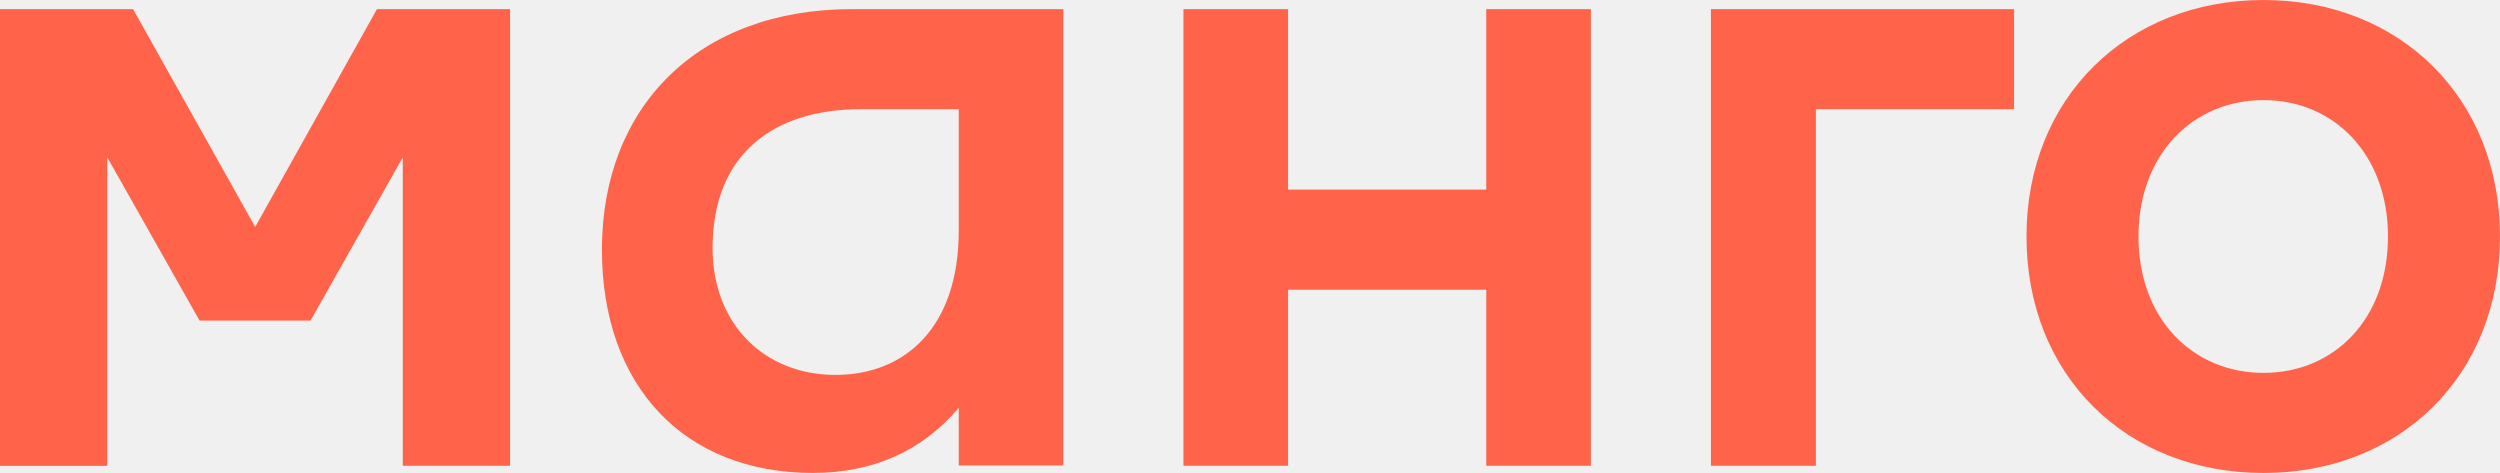
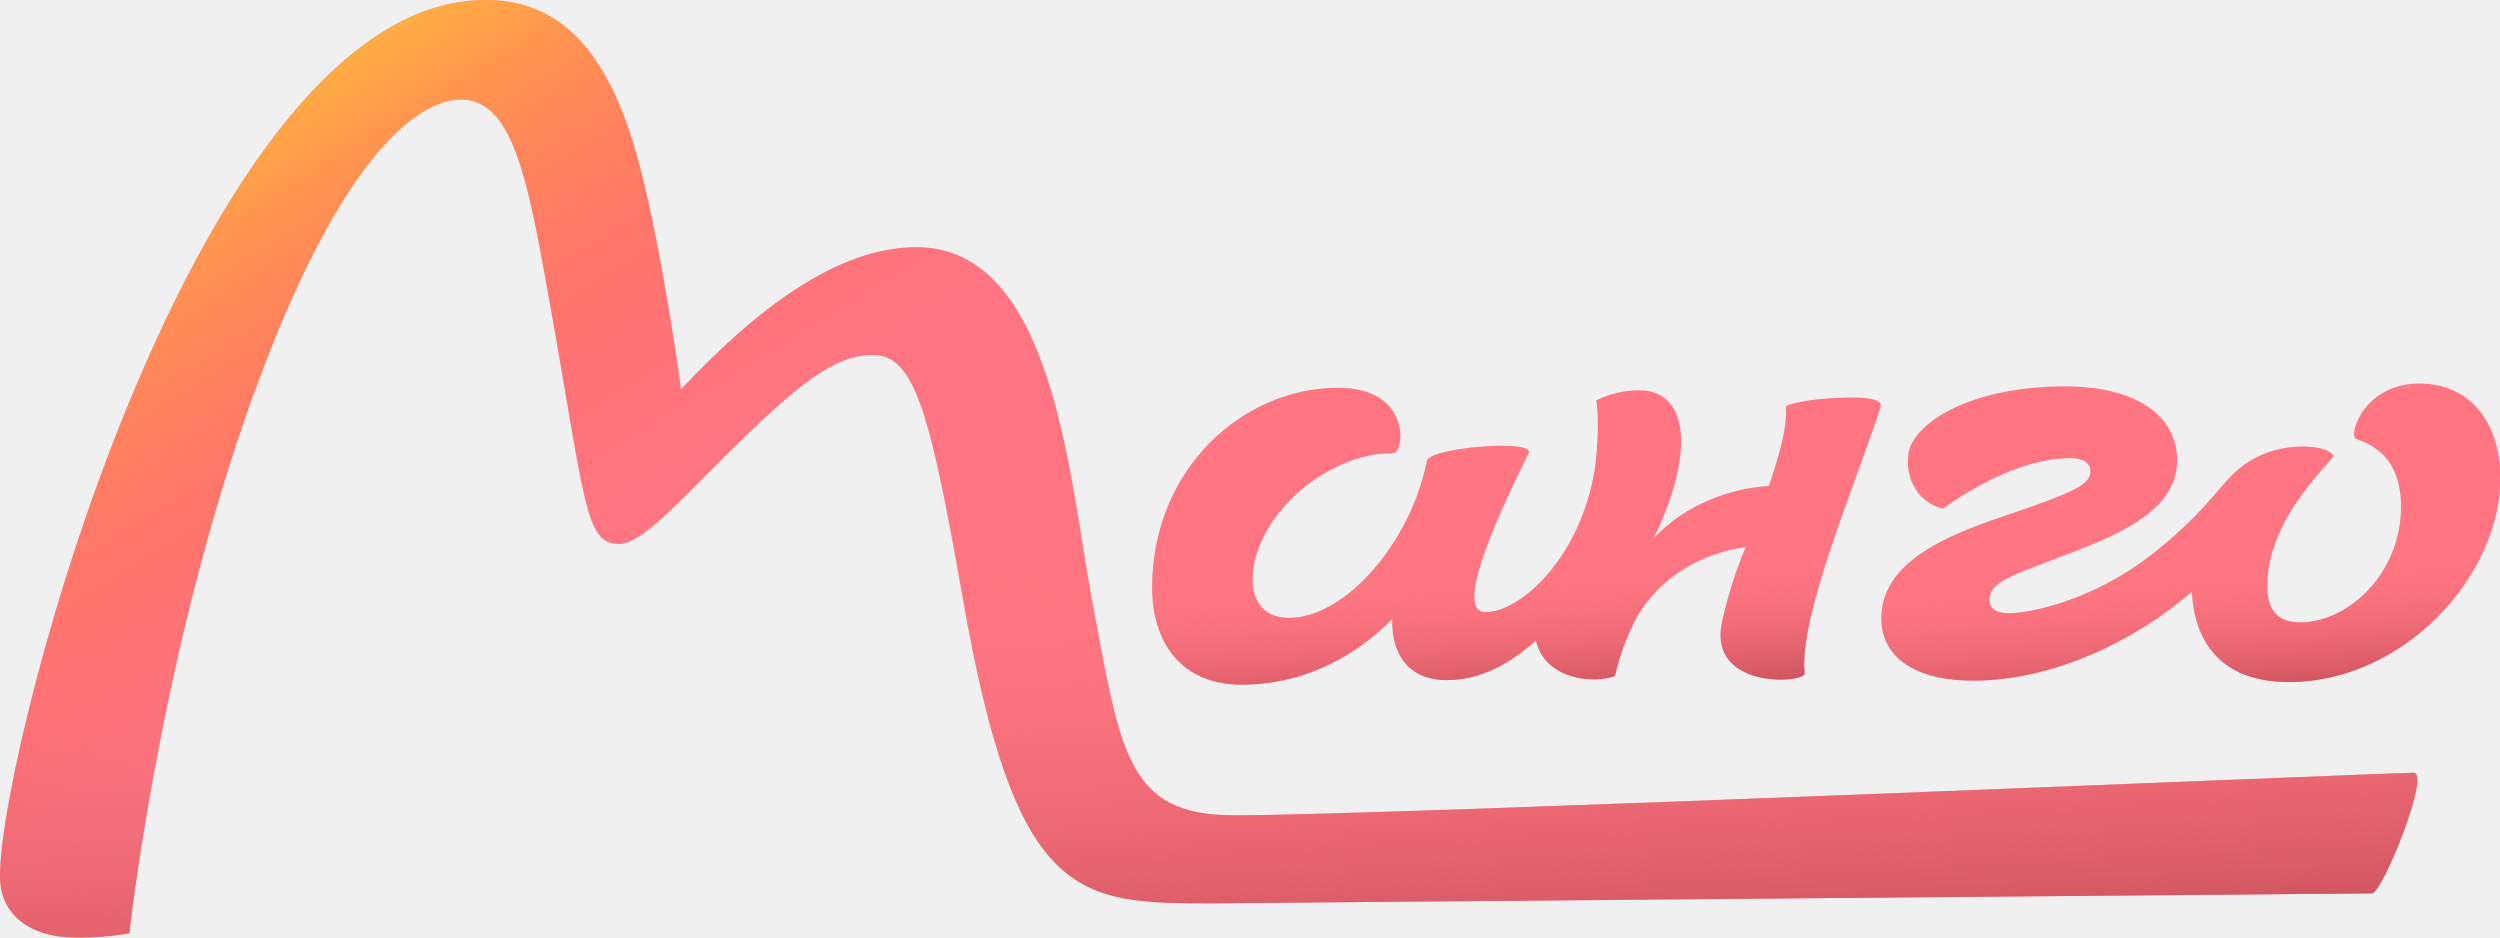
- <svg xmlns="http://www.w3.org/2000/svg" width="74" height="14" viewBox="0 0 74 14" fill="none">
-   <path fill-rule="evenodd" clip-rule="evenodd" d="M67.002 0c-4.03 0-7.018 2.882-7.018 7 0 4.138 2.978 7 7.018 7C71.022 14 74 11.138 74 7c0-4.118-2.978-7-6.998-7zm0 11.037c-2.095 0-3.703-1.597-3.703-4.037 0-2.43 1.608-4.037 3.703-4.037 2.085 0 3.682 1.607 3.682 4.037 0 2.45-1.597 4.037-3.682 4.037zM50.643.27v13.518h3.107V3.233h5.867V.27h-8.974zM17.817 7.39c0-4.227 2.84-7.12 7.405-7.12h6.254v13.508h-3.097v-1.707c-1.082 1.285-2.551 1.928-4.318 1.928-3.822 0-6.244-2.58-6.244-6.608zm3.276-.05c0 2.28 1.558 3.757 3.633 3.757 2.065 0 3.653-1.406 3.653-4.269V3.233H25.47c-2.58 0-4.377 1.336-4.377 4.108zm22.9-7.07v5.343h-5.866V.27H35.03v13.518h3.097V8.576h5.866v5.212h3.097V.27h-3.097zM7.553 6.718L11.158.27h3.94v13.518h-3.176V4.66l-2.73 4.83H5.907l-2.73-4.83v9.13H0V.27h3.94l3.614 6.448z" fill="#FF644B" />
+ <svg xmlns="http://www.w3.org/2000/svg" width="96" height="36" fill="none" viewBox="0 0 96 36">
+   <g clip-path="url(#a)">
+     <path fill="#FF7682" d="M47.668 26.29c2.576 0 4.541-1.24 5.792-2.523-.028 1.44.697 2.35 2.098 2.35 1.6 0 2.813-.98 3.422-1.527.33 1.473 2.15 1.69 3.033 1.37a9.35 9.35 0 0 1 .662-1.907c.594-1.293 1.981-2.686 4.36-3.048a16.302 16.302 0 0 0-.92 2.938c-.5 2.547 3.22 2.296 3.182 1.914-.224-2.22 1.92-7.127 2.922-10.243.072-.223-.299-.443-2.086-.31-1.189.09-1.551.292-1.551.292.033.588-.07 1.244-.512 2.633-.047.147-.095.29-.142.431-1.46.088-3.198.692-4.423 2.008 1.655-3.436 1.268-5.68-.553-5.68a3.565 3.565 0 0 0-1.654.39s.166.875-.056 2.62c-.552 3.438-2.87 5.508-4.194 5.508-1.16 0 .22-3.218 1.654-6.108.278-.546-3.917-.219-3.917.328-.606 3.053-3.089 6-5.296 6-.773 0-1.387-.437-1.387-1.473 0-2.292 2.703-4.855 5.407-4.855.422 0 .713-2.509-2.126-2.509-3.634 0-7.143 3.09-7.143 7.69.008 2.075 1.112 3.71 3.428 3.71zm5.85-3.164c0 .026 0 .05-.01.073-.023-.016-.027-.038.01-.073z" />
+     <path fill="url(#b)" d="M47.668 26.29c2.576 0 4.541-1.24 5.792-2.523-.028 1.44.697 2.35 2.098 2.35 1.6 0 2.813-.98 3.422-1.527.33 1.473 2.15 1.69 3.033 1.37a9.35 9.35 0 0 1 .662-1.907c.594-1.293 1.981-2.686 4.36-3.048a16.302 16.302 0 0 0-.92 2.938c-.5 2.547 3.22 2.296 3.182 1.914-.224-2.22 1.92-7.127 2.922-10.243.072-.223-.299-.443-2.086-.31-1.189.09-1.551.292-1.551.292.033.588-.07 1.244-.512 2.633-.047.147-.095.29-.142.431-1.46.088-3.198.692-4.423 2.008 1.655-3.436 1.268-5.68-.553-5.68a3.565 3.565 0 0 0-1.654.39s.166.875-.056 2.62c-.552 3.438-2.87 5.508-4.194 5.508-1.16 0 .22-3.218 1.654-6.108.278-.546-3.917-.219-3.917.328-.606 3.053-3.089 6-5.296 6-.773 0-1.387-.437-1.387-1.473 0-2.292 2.703-4.855 5.407-4.855.422 0 .713-2.509-2.126-2.509-3.634 0-7.143 3.09-7.143 7.69.008 2.075 1.112 3.71 3.428 3.71zm5.85-3.164c0 .026 0 .05-.01.073-.023-.016-.027-.038.01-.073z" />
+     <path fill="#FF7682" d="M92.69 29.673c-.885 0-39.504 1.636-45.297 1.636-4.137 0-4.36-2.4-5.463-8.29-.882-4.747-1.488-13.528-6.737-13.528-3.085 0-6.227 2.458-9.039 5.455 0 0-.715-5.277-1.6-8.619C23.503 2.37 21.794 0 18.648 0 7.614 0 0 28.527 0 33.653c0 1.473 1.16 2.35 2.925 2.35.683.007 1.366-.048 2.04-.164 0 0 1.104-10.09 4.415-19.69C12.855 6.114 16 3.822 17.702 3.822c1.931 0 2.526 2.87 3.31 7.247 1.485 8.29 1.431 9.818 2.759 9.818.883 0 2.272-1.596 4.194-3.49 2.693-2.656 4.068-3.765 5.568-3.765 1.62 0 2.211 2.4 3.424 9.273C39 34.578 41.316 34.688 46.503 34.688l44.581-.382c.39.004 2.267-4.633 1.605-4.633z" />
+     <path fill="url(#c)" d="M92.69 29.673c-.885 0-39.504 1.636-45.297 1.636-4.137 0-4.36-2.4-5.463-8.29-.882-4.747-1.488-13.528-6.737-13.528-3.085 0-6.227 2.458-9.039 5.455 0 0-.715-5.277-1.6-8.619C23.503 2.37 21.794 0 18.648 0 7.614 0 0 28.527 0 33.653c0 1.473 1.16 2.35 2.925 2.35.683.007 1.366-.048 2.04-.164 0 0 1.104-10.09 4.415-19.69C12.855 6.114 16 3.822 17.702 3.822c1.931 0 2.526 2.87 3.31 7.247 1.485 8.29 1.431 9.818 2.759 9.818.883 0 2.272-1.596 4.194-3.49 2.693-2.656 4.068-3.765 5.568-3.765 1.62 0 2.211 2.4 3.424 9.273C39 34.578 41.316 34.688 46.503 34.688l44.581-.382c.39.004 2.267-4.633 1.605-4.633z" />
+     <path fill="url(#d)" d="M92.69 29.673c-.885 0-39.504 1.636-45.297 1.636-4.137 0-4.36-2.4-5.463-8.29-.882-4.747-1.488-13.528-6.737-13.528-3.085 0-6.227 2.458-9.039 5.455 0 0-.715-5.277-1.6-8.619C23.503 2.37 21.794 0 18.648 0 7.614 0 0 28.527 0 33.653c0 1.473 1.16 2.35 2.925 2.35.683.007 1.366-.048 2.04-.164 0 0 1.104-10.09 4.415-19.69C12.855 6.114 16 3.822 17.702 3.822c1.931 0 2.526 2.87 3.31 7.247 1.485 8.29 1.431 9.818 2.759 9.818.883 0 2.272-1.596 4.194-3.49 2.693-2.656 4.068-3.765 5.568-3.765 1.62 0 2.211 2.4 3.424 9.273C39 34.578 41.316 34.688 46.503 34.688l44.581-.382c.39.004 2.267-4.633 1.605-4.633z" />
+     <path fill="#FF7682" d="M92.909 14.727c-2.152 0-2.758 2.017-2.427 2.127.386.165 1.82.547 1.71 2.836-.11 2.4-2.04 4.208-3.862 4.208-.99 0-1.268-.6-1.268-1.418 0-2.617 2.576-4.844 2.538-4.964-.097-.392-1.714-.61-2.972.055-1.33.68-1.425 1.694-3.949 3.679-2.455 1.93-4.91 2.297-5.514 2.297-.55 0-.77-.195-.77-.517 0-.672.845-.924 2.65-1.616 2.043-.783 4.557-1.688 4.557-3.733 0-1.8-1.696-2.845-4.29-2.845-3.75 0-5.856 1.462-6.027 2.572-.148.98.397 1.908 1.326 2.128 0 0 2.526-1.944 4.898-1.944.428 0 .76.163.76.49 0 .49-.411.752-3.286 1.726-2.348.784-4.74 1.818-4.74 3.933 0 1.473 1.264 2.394 3.525 2.394 3.184 0 6.352-1.63 8.397-3.41.101 1.784.99 3.465 3.741 3.465 4.359 0 8.112-4.037 8.112-7.855-.018-2.19-1.233-3.608-3.109-3.608z" />
+     <path fill="url(#e)" d="M92.909 14.727c-2.152 0-2.758 2.017-2.427 2.127.386.165 1.82.547 1.71 2.836-.11 2.4-2.04 4.208-3.862 4.208-.99 0-1.268-.6-1.268-1.418 0-2.617 2.576-4.844 2.538-4.964-.097-.392-1.714-.61-2.972.055-1.33.68-1.425 1.694-3.949 3.679-2.455 1.93-4.91 2.297-5.514 2.297-.55 0-.77-.195-.77-.517 0-.672.845-.924 2.65-1.616 2.043-.783 4.557-1.688 4.557-3.733 0-1.8-1.696-2.845-4.29-2.845-3.75 0-5.856 1.462-6.027 2.572-.148.98.397 1.908 1.326 2.128 0 0 2.526-1.944 4.898-1.944.428 0 .76.163.76.49 0 .49-.411.752-3.286 1.726-2.348.784-4.74 1.818-4.74 3.933 0 1.473 1.264 2.394 3.525 2.394 3.184 0 6.352-1.63 8.397-3.41.101 1.784.99 3.465 3.741 3.465 4.359 0 8.112-4.037 8.112-7.855-.018-2.19-1.233-3.608-3.109-3.608z" />
+   </g>
+   <defs>
+     <linearGradient id="b" x1="57.499" x2="57.813" y1="21.842" y2="27.471" gradientUnits="userSpaceOnUse">
+       <stop stop-color="#FF7682" stop-opacity="0" />
+       <stop offset="1" stop-color="#BE4953" />
+     </linearGradient>
+     <linearGradient id="c" x1="16.913" x2="30.867" y1="-8.16" y2="14.562" gradientUnits="userSpaceOnUse">
+       <stop stop-color="#FFE928" />
+       <stop offset="1" stop-color="#FF473B" stop-opacity="0" />
+     </linearGradient>
+     <linearGradient id="d" x1="43.977" x2="44.921" y1="21.957" y2="39.739" gradientUnits="userSpaceOnUse">
+       <stop stop-color="#FF7682" stop-opacity="0" />
+       <stop offset="1" stop-color="#BE4953" />
+     </linearGradient>
+     <linearGradient id="e" x1="83.506" x2="83.879" y1="21.718" y2="27.37" gradientUnits="userSpaceOnUse">
+       <stop stop-color="#FF7682" stop-opacity="0" />
+       <stop offset="1" stop-color="#BE4953" />
+     </linearGradient>
+     <clipPath id="a">
+       <path fill="#fff" d="M0 0h96v36H0z" />
+     </clipPath>
+   </defs>
</svg>
